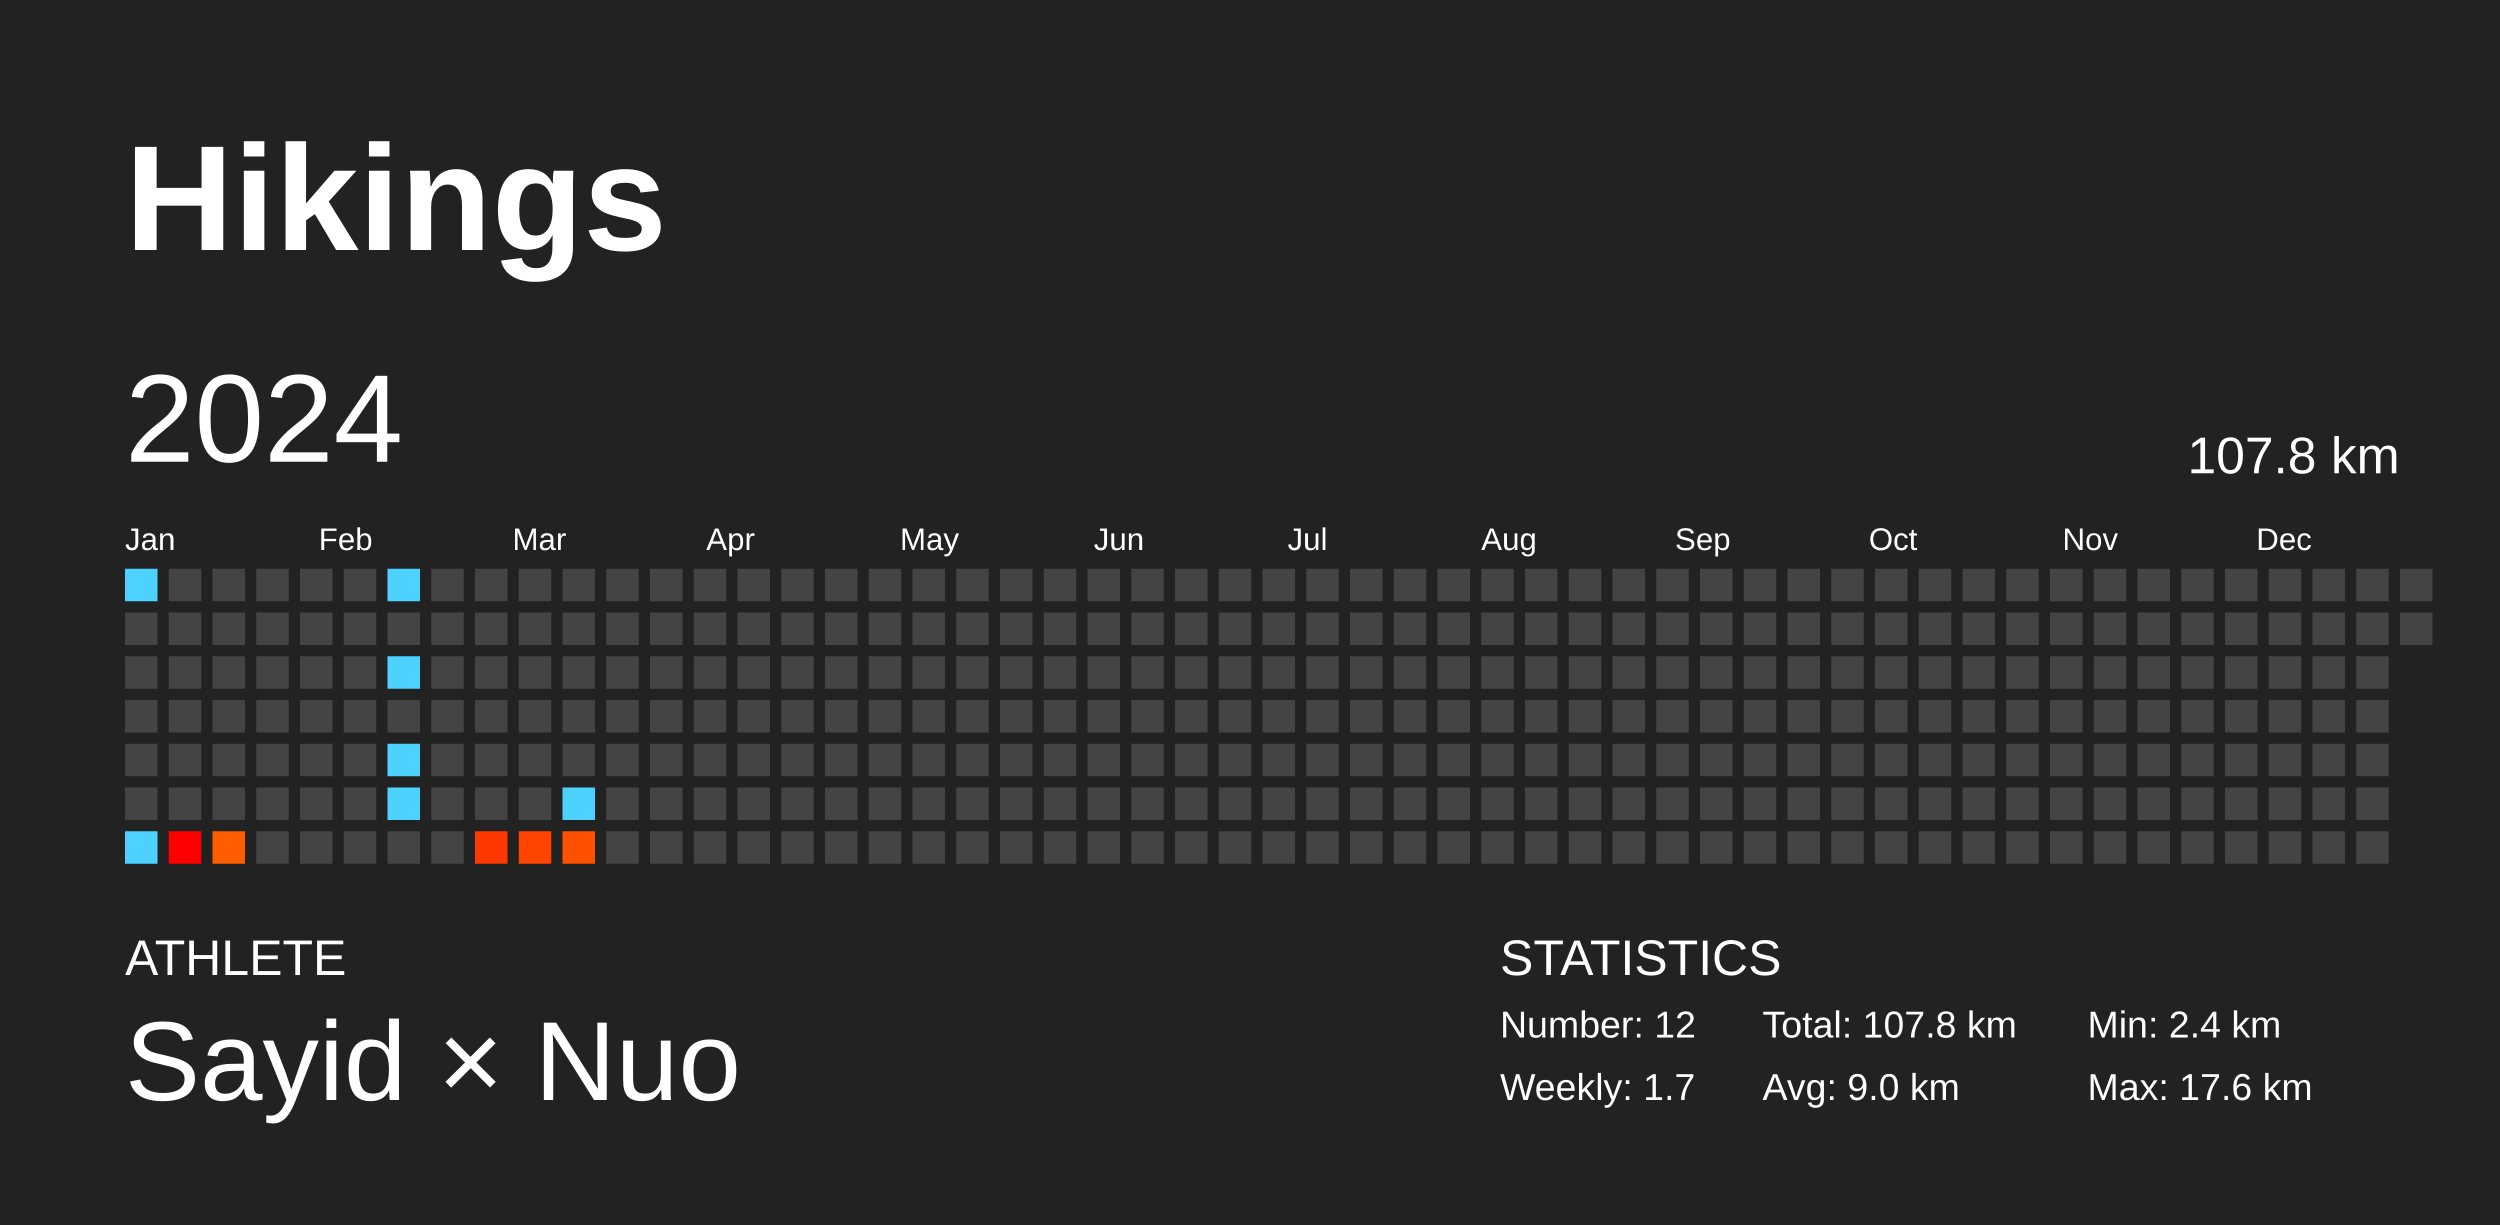
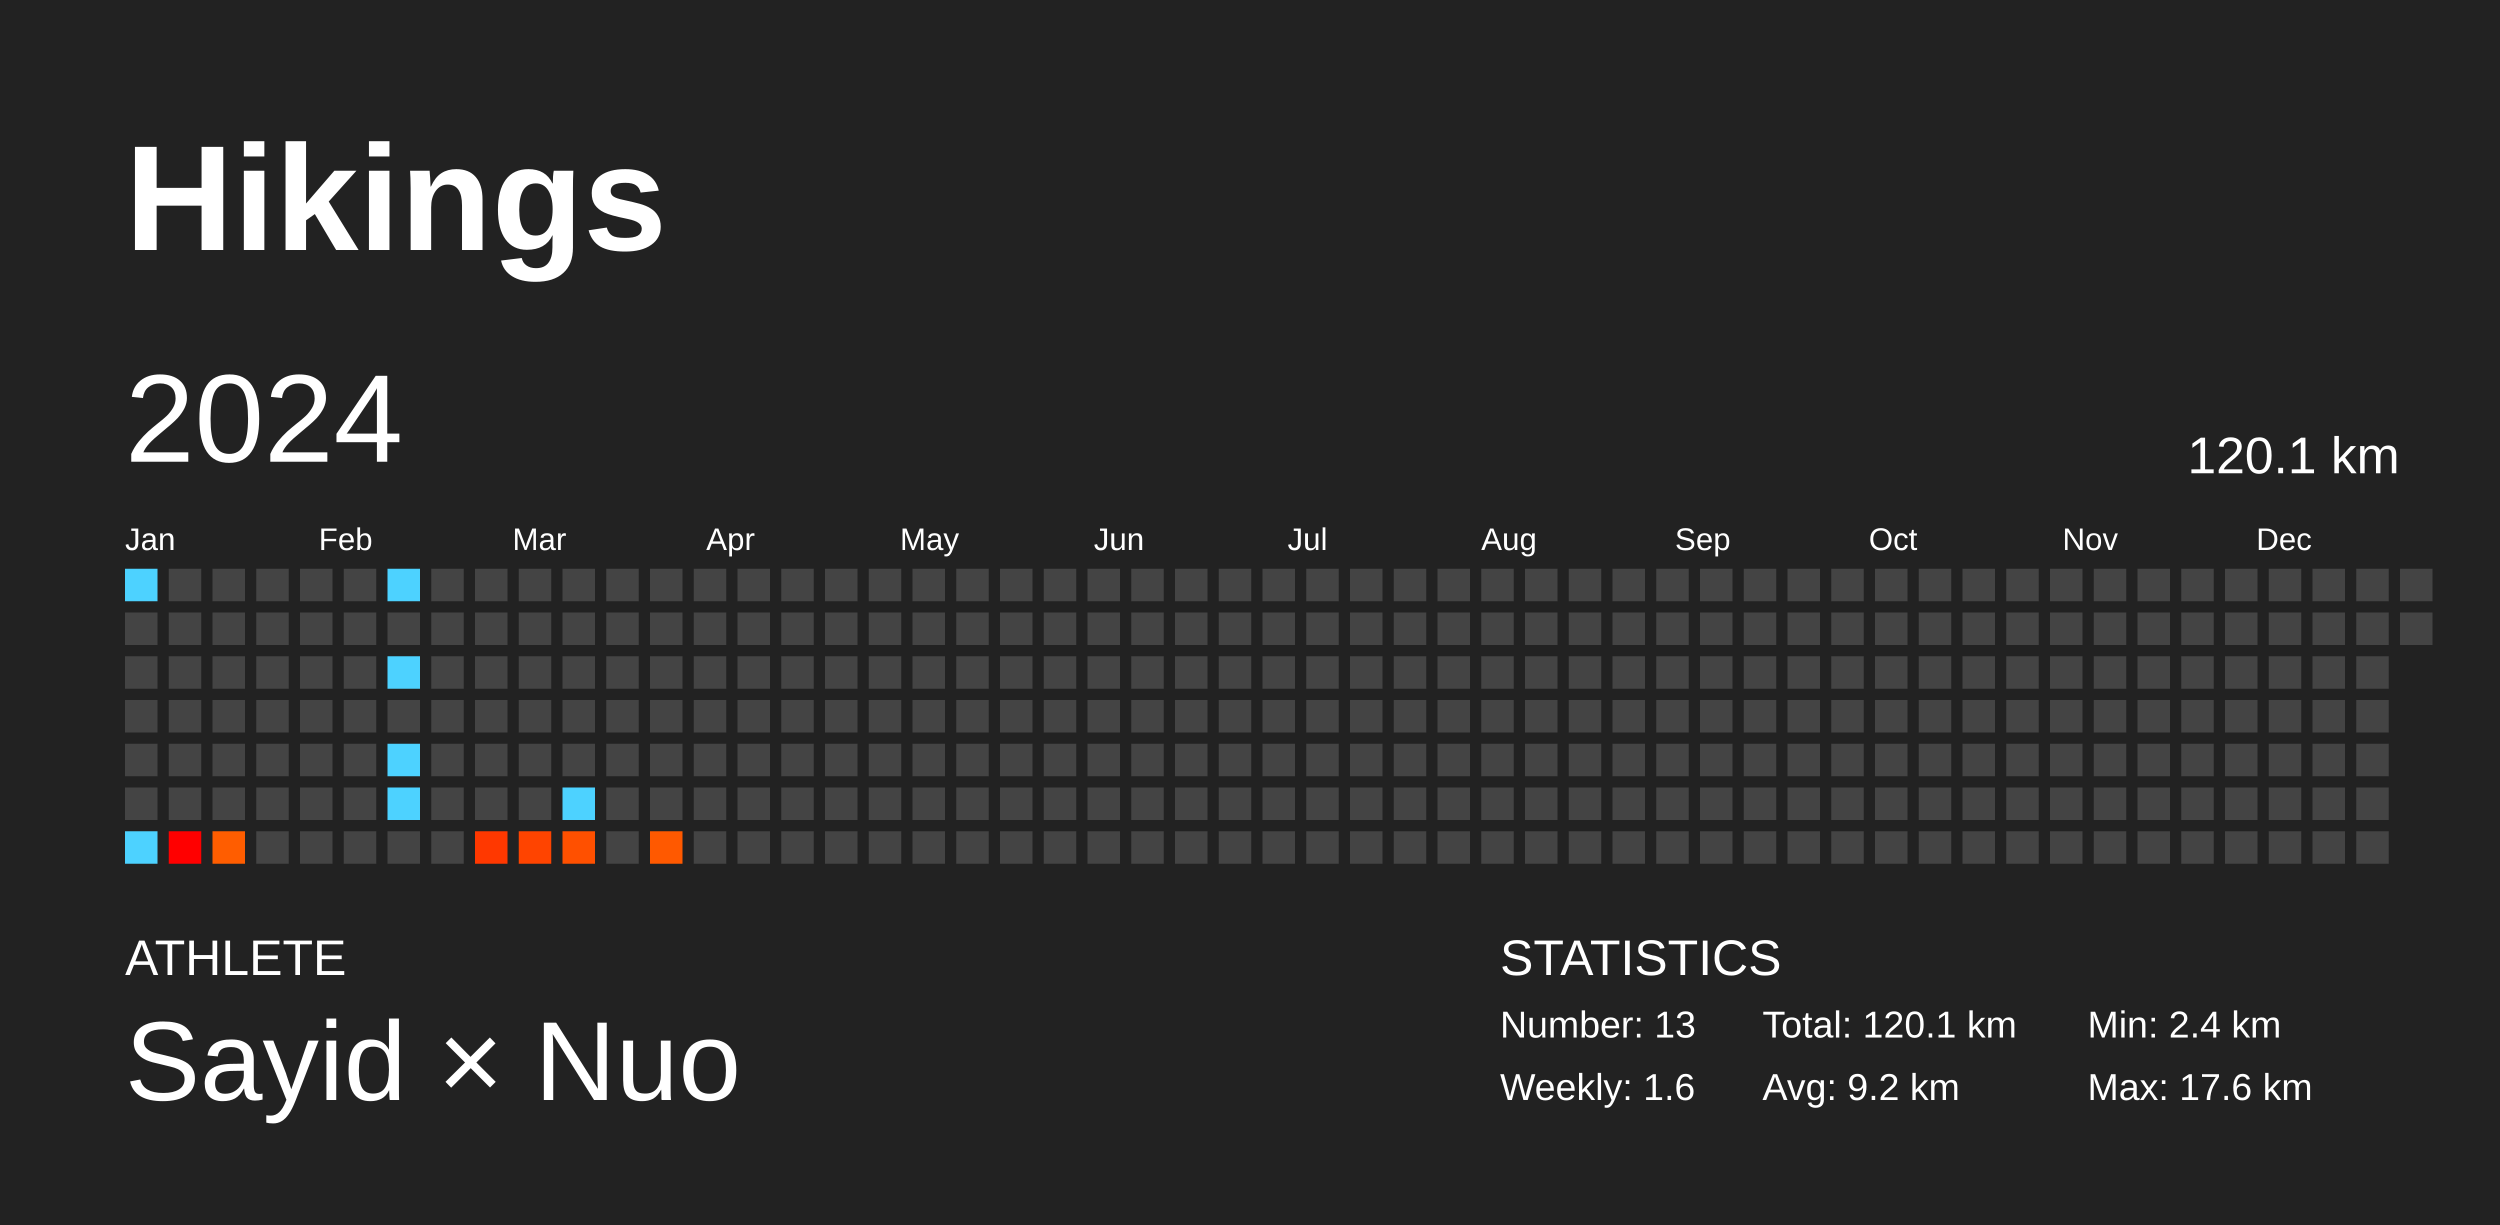
<svg xmlns="http://www.w3.org/2000/svg" baseProfile="full" height="98mm" version="1.1" viewBox="0,0,200,98" width="200mm">
  <defs />
  <rect fill="#222222" height="98" width="200" x="0" y="0" />
  <text fill="#FFFFFF" style="font-size:12px; font-family:Arial; font-weight:bold;" x="10" y="20">Hikings</text>
  <text fill="#FFFFFF" style="font-size:4px; font-family:Arial" x="10" y="78">ATHLETE</text>
  <text fill="#FFFFFF" style="font-size:9px; font-family:Arial" x="10" y="88">Sayid × Nuo</text>
  <text fill="#FFFFFF" style="font-size:4px; font-family:Arial" x="120" y="78">STATISTICS</text>
-   <text fill="#FFFFFF" style="font-size:3px; font-family:Arial" x="120" y="83">Number: 12</text>
-   <text fill="#FFFFFF" style="font-size:3px; font-family:Arial" x="120" y="88">Weekly: 1.7</text>
-   <text fill="#FFFFFF" style="font-size:3px; font-family:Arial" x="141" y="83">Total: 107.8 km</text>
-   <text fill="#FFFFFF" style="font-size:3px; font-family:Arial" x="141" y="88">Avg: 9.0 km</text>
+   <text fill="#FFFFFF" style="font-size:3px; font-family:Arial" x="120" y="83">Number: 13</text>
+   <text fill="#FFFFFF" style="font-size:3px; font-family:Arial" x="120" y="88">Weekly: 1.6</text>
+   <text fill="#FFFFFF" style="font-size:3px; font-family:Arial" x="141" y="83">Total: 120.1 km</text>
+   <text fill="#FFFFFF" style="font-size:3px; font-family:Arial" x="141" y="88">Avg: 9.2 km</text>
  <text fill="#FFFFFF" style="font-size:3px; font-family:Arial" x="167" y="83">Min: 2.4 km</text>
  <text fill="#FFFFFF" style="font-size:3px; font-family:Arial" x="167" y="88">Max: 17.6 km</text>
  <text dominant-baseline="hanging" fill="#FFFFFF" style="font-size:10.0px; font-family:Arial;" x="10" y="30">2024</text>
-   <text dominant-baseline="hanging" fill="#FFFFFF" style="font-size:4.125px; font-family:Arial;" x="175" y="35">107.8 km</text>
+   <text dominant-baseline="hanging" fill="#FFFFFF" style="font-size:4.125px; font-family:Arial;" x="175" y="35">120.1 km</text>
  <text fill="#FFFFFF" style="font-size:2.5px; font-family:Arial" x="10.0" y="44">Jan</text>
  <text fill="#FFFFFF" style="font-size:2.5px; font-family:Arial" x="25.5" y="44">Feb</text>
  <text fill="#FFFFFF" style="font-size:2.5px; font-family:Arial" x="41.0" y="44">Mar</text>
  <text fill="#FFFFFF" style="font-size:2.5px; font-family:Arial" x="56.5" y="44">Apr</text>
  <text fill="#FFFFFF" style="font-size:2.5px; font-family:Arial" x="72.0" y="44">May</text>
  <text fill="#FFFFFF" style="font-size:2.5px; font-family:Arial" x="87.5" y="44">Jun</text>
  <text fill="#FFFFFF" style="font-size:2.5px; font-family:Arial" x="103.0" y="44">Jul</text>
  <text fill="#FFFFFF" style="font-size:2.5px; font-family:Arial" x="118.5" y="44">Aug</text>
  <text fill="#FFFFFF" style="font-size:2.5px; font-family:Arial" x="134.0" y="44">Sep</text>
  <text fill="#FFFFFF" style="font-size:2.5px; font-family:Arial" x="149.5" y="44">Oct</text>
  <text fill="#FFFFFF" style="font-size:2.5px; font-family:Arial" x="165.0" y="44">Nov</text>
  <text fill="#FFFFFF" style="font-size:2.5px; font-family:Arial" x="180.5" y="44">Dec</text>
  <rect fill="#4dd2ff" height="2.6" width="2.6" x="10.0" y="45.5" />
  <rect fill="#444444" height="2.6" width="2.6" x="10.0" y="49.0" />
  <rect fill="#444444" height="2.6" width="2.6" x="10.0" y="52.5" />
  <rect fill="#444444" height="2.6" width="2.6" x="10.0" y="56.0" />
  <rect fill="#444444" height="2.6" width="2.6" x="10.0" y="59.5" />
  <rect fill="#444444" height="2.6" width="2.6" x="10.0" y="63.0" />
  <rect fill="#4dd2ff" height="2.6" width="2.6" x="10.0" y="66.5" />
  <rect fill="#444444" height="2.6" width="2.6" x="13.5" y="45.5" />
  <rect fill="#444444" height="2.6" width="2.6" x="13.5" y="49.0" />
  <rect fill="#444444" height="2.6" width="2.6" x="13.5" y="52.5" />
  <rect fill="#444444" height="2.6" width="2.6" x="13.5" y="56.0" />
  <rect fill="#444444" height="2.6" width="2.6" x="13.5" y="59.5" />
  <rect fill="#444444" height="2.6" width="2.6" x="13.5" y="63.0" />
  <rect fill="#ff0000" height="2.6" width="2.6" x="13.5" y="66.5" />
  <rect fill="#444444" height="2.6" width="2.6" x="17.0" y="45.5" />
  <rect fill="#444444" height="2.6" width="2.6" x="17.0" y="49.0" />
  <rect fill="#444444" height="2.6" width="2.6" x="17.0" y="52.5" />
  <rect fill="#444444" height="2.6" width="2.6" x="17.0" y="56.0" />
  <rect fill="#444444" height="2.6" width="2.6" x="17.0" y="59.5" />
  <rect fill="#444444" height="2.6" width="2.6" x="17.0" y="63.0" />
  <rect fill="#ff5d00" height="2.6" width="2.6" x="17.0" y="66.5" />
  <rect fill="#444444" height="2.6" width="2.6" x="20.5" y="45.5" />
  <rect fill="#444444" height="2.6" width="2.6" x="20.5" y="49.0" />
  <rect fill="#444444" height="2.6" width="2.6" x="20.5" y="52.5" />
  <rect fill="#444444" height="2.6" width="2.6" x="20.5" y="56.0" />
  <rect fill="#444444" height="2.6" width="2.6" x="20.5" y="59.5" />
  <rect fill="#444444" height="2.6" width="2.6" x="20.5" y="63.0" />
  <rect fill="#444444" height="2.6" width="2.6" x="20.5" y="66.5" />
  <rect fill="#444444" height="2.6" width="2.6" x="24.0" y="45.5" />
  <rect fill="#444444" height="2.6" width="2.6" x="24.0" y="49.0" />
  <rect fill="#444444" height="2.6" width="2.6" x="24.0" y="52.5" />
  <rect fill="#444444" height="2.6" width="2.6" x="24.0" y="56.0" />
  <rect fill="#444444" height="2.6" width="2.6" x="24.0" y="59.5" />
  <rect fill="#444444" height="2.6" width="2.6" x="24.0" y="63.0" />
  <rect fill="#444444" height="2.6" width="2.6" x="24.0" y="66.5" />
  <rect fill="#444444" height="2.6" width="2.6" x="27.5" y="45.5" />
  <rect fill="#444444" height="2.6" width="2.6" x="27.5" y="49.0" />
  <rect fill="#444444" height="2.6" width="2.6" x="27.5" y="52.5" />
  <rect fill="#444444" height="2.6" width="2.6" x="27.5" y="56.0" />
  <rect fill="#444444" height="2.6" width="2.6" x="27.5" y="59.5" />
  <rect fill="#444444" height="2.6" width="2.6" x="27.5" y="63.0" />
  <rect fill="#444444" height="2.6" width="2.6" x="27.5" y="66.5" />
  <rect fill="#4dd2ff" height="2.6" width="2.6" x="31.0" y="45.5" />
  <rect fill="#444444" height="2.6" width="2.6" x="31.0" y="49.0" />
  <rect fill="#4dd2ff" height="2.6" width="2.6" x="31.0" y="52.5" />
  <rect fill="#444444" height="2.6" width="2.6" x="31.0" y="56.0" />
  <rect fill="#4dd2ff" height="2.6" width="2.6" x="31.0" y="59.5" />
  <rect fill="#4dd2ff" height="2.6" width="2.6" x="31.0" y="63.0" />
  <rect fill="#444444" height="2.6" width="2.6" x="31.0" y="66.5" />
  <rect fill="#444444" height="2.6" width="2.6" x="34.5" y="45.5" />
  <rect fill="#444444" height="2.6" width="2.6" x="34.5" y="49.0" />
  <rect fill="#444444" height="2.6" width="2.6" x="34.5" y="52.5" />
  <rect fill="#444444" height="2.6" width="2.6" x="34.5" y="56.0" />
  <rect fill="#444444" height="2.6" width="2.6" x="34.5" y="59.5" />
  <rect fill="#444444" height="2.6" width="2.6" x="34.5" y="63.0" />
  <rect fill="#444444" height="2.6" width="2.6" x="34.5" y="66.5" />
  <rect fill="#444444" height="2.6" width="2.6" x="38.0" y="45.5" />
  <rect fill="#444444" height="2.6" width="2.6" x="38.0" y="49.0" />
  <rect fill="#444444" height="2.6" width="2.6" x="38.0" y="52.5" />
  <rect fill="#444444" height="2.6" width="2.6" x="38.0" y="56.0" />
  <rect fill="#444444" height="2.6" width="2.6" x="38.0" y="59.5" />
  <rect fill="#444444" height="2.6" width="2.6" x="38.0" y="63.0" />
  <rect fill="#ff3800" height="2.6" width="2.6" x="38.0" y="66.5" />
  <rect fill="#444444" height="2.6" width="2.6" x="41.5" y="45.5" />
  <rect fill="#444444" height="2.6" width="2.6" x="41.5" y="49.0" />
  <rect fill="#444444" height="2.6" width="2.6" x="41.5" y="52.5" />
  <rect fill="#444444" height="2.6" width="2.6" x="41.5" y="56.0" />
  <rect fill="#444444" height="2.6" width="2.6" x="41.5" y="59.5" />
  <rect fill="#444444" height="2.6" width="2.6" x="41.5" y="63.0" />
  <rect fill="#ff4400" height="2.6" width="2.6" x="41.5" y="66.5" />
  <rect fill="#444444" height="2.6" width="2.6" x="45.0" y="45.5" />
  <rect fill="#444444" height="2.6" width="2.6" x="45.0" y="49.0" />
  <rect fill="#444444" height="2.6" width="2.6" x="45.0" y="52.5" />
  <rect fill="#444444" height="2.6" width="2.6" x="45.0" y="56.0" />
  <rect fill="#444444" height="2.6" width="2.6" x="45.0" y="59.5" />
  <rect fill="#4dd2ff" height="2.6" width="2.6" x="45.0" y="63.0" />
  <rect fill="#ff5000" height="2.6" width="2.6" x="45.0" y="66.5" />
  <rect fill="#444444" height="2.6" width="2.6" x="48.5" y="45.5" />
  <rect fill="#444444" height="2.6" width="2.6" x="48.5" y="49.0" />
  <rect fill="#444444" height="2.6" width="2.6" x="48.5" y="52.5" />
  <rect fill="#444444" height="2.6" width="2.6" x="48.5" y="56.0" />
  <rect fill="#444444" height="2.6" width="2.6" x="48.5" y="59.5" />
  <rect fill="#444444" height="2.6" width="2.6" x="48.5" y="63.0" />
  <rect fill="#444444" height="2.6" width="2.6" x="48.5" y="66.5" />
  <rect fill="#444444" height="2.6" width="2.6" x="52.0" y="45.5" />
  <rect fill="#444444" height="2.6" width="2.6" x="52.0" y="49.0" />
  <rect fill="#444444" height="2.6" width="2.6" x="52.0" y="52.5" />
  <rect fill="#444444" height="2.6" width="2.6" x="52.0" y="56.0" />
  <rect fill="#444444" height="2.6" width="2.6" x="52.0" y="59.5" />
  <rect fill="#444444" height="2.6" width="2.6" x="52.0" y="63.0" />
-   <rect fill="#444444" height="2.6" width="2.6" x="52.0" y="66.5" />
+   <rect fill="#ff5900" height="2.6" width="2.6" x="52.0" y="66.5" />
  <rect fill="#444444" height="2.6" width="2.6" x="55.5" y="45.5" />
  <rect fill="#444444" height="2.6" width="2.6" x="55.5" y="49.0" />
  <rect fill="#444444" height="2.6" width="2.6" x="55.5" y="52.5" />
  <rect fill="#444444" height="2.6" width="2.6" x="55.5" y="56.0" />
  <rect fill="#444444" height="2.6" width="2.6" x="55.5" y="59.5" />
  <rect fill="#444444" height="2.6" width="2.6" x="55.5" y="63.0" />
  <rect fill="#444444" height="2.6" width="2.6" x="55.5" y="66.5" />
  <rect fill="#444444" height="2.6" width="2.6" x="59.0" y="45.5" />
  <rect fill="#444444" height="2.6" width="2.6" x="59.0" y="49.0" />
  <rect fill="#444444" height="2.6" width="2.6" x="59.0" y="52.5" />
  <rect fill="#444444" height="2.6" width="2.6" x="59.0" y="56.0" />
  <rect fill="#444444" height="2.6" width="2.6" x="59.0" y="59.5" />
  <rect fill="#444444" height="2.6" width="2.6" x="59.0" y="63.0" />
  <rect fill="#444444" height="2.6" width="2.6" x="59.0" y="66.5" />
  <rect fill="#444444" height="2.6" width="2.6" x="62.5" y="45.5" />
  <rect fill="#444444" height="2.6" width="2.6" x="62.5" y="49.0" />
  <rect fill="#444444" height="2.6" width="2.6" x="62.5" y="52.5" />
  <rect fill="#444444" height="2.6" width="2.6" x="62.5" y="56.0" />
  <rect fill="#444444" height="2.6" width="2.6" x="62.5" y="59.5" />
  <rect fill="#444444" height="2.6" width="2.6" x="62.5" y="63.0" />
  <rect fill="#444444" height="2.6" width="2.6" x="62.5" y="66.5" />
  <rect fill="#444444" height="2.6" width="2.6" x="66.0" y="45.5" />
  <rect fill="#444444" height="2.6" width="2.6" x="66.0" y="49.0" />
  <rect fill="#444444" height="2.6" width="2.6" x="66.0" y="52.5" />
  <rect fill="#444444" height="2.6" width="2.6" x="66.0" y="56.0" />
  <rect fill="#444444" height="2.6" width="2.6" x="66.0" y="59.5" />
  <rect fill="#444444" height="2.6" width="2.6" x="66.0" y="63.0" />
  <rect fill="#444444" height="2.6" width="2.6" x="66.0" y="66.5" />
  <rect fill="#444444" height="2.6" width="2.6" x="69.5" y="45.5" />
  <rect fill="#444444" height="2.6" width="2.6" x="69.5" y="49.0" />
  <rect fill="#444444" height="2.6" width="2.6" x="69.5" y="52.5" />
  <rect fill="#444444" height="2.6" width="2.6" x="69.5" y="56.0" />
  <rect fill="#444444" height="2.6" width="2.6" x="69.5" y="59.5" />
  <rect fill="#444444" height="2.6" width="2.6" x="69.5" y="63.0" />
  <rect fill="#444444" height="2.6" width="2.6" x="69.5" y="66.5" />
  <rect fill="#444444" height="2.6" width="2.6" x="73.0" y="45.5" />
  <rect fill="#444444" height="2.6" width="2.6" x="73.0" y="49.0" />
  <rect fill="#444444" height="2.6" width="2.6" x="73.0" y="52.5" />
  <rect fill="#444444" height="2.6" width="2.6" x="73.0" y="56.0" />
  <rect fill="#444444" height="2.6" width="2.6" x="73.0" y="59.5" />
  <rect fill="#444444" height="2.6" width="2.6" x="73.0" y="63.0" />
  <rect fill="#444444" height="2.6" width="2.6" x="73.0" y="66.5" />
  <rect fill="#444444" height="2.6" width="2.6" x="76.5" y="45.5" />
  <rect fill="#444444" height="2.6" width="2.6" x="76.5" y="49.0" />
  <rect fill="#444444" height="2.6" width="2.6" x="76.5" y="52.5" />
  <rect fill="#444444" height="2.6" width="2.6" x="76.5" y="56.0" />
  <rect fill="#444444" height="2.6" width="2.6" x="76.5" y="59.5" />
  <rect fill="#444444" height="2.6" width="2.6" x="76.5" y="63.0" />
  <rect fill="#444444" height="2.6" width="2.6" x="76.5" y="66.5" />
  <rect fill="#444444" height="2.6" width="2.6" x="80.0" y="45.5" />
  <rect fill="#444444" height="2.6" width="2.6" x="80.0" y="49.0" />
  <rect fill="#444444" height="2.6" width="2.6" x="80.0" y="52.5" />
  <rect fill="#444444" height="2.6" width="2.6" x="80.0" y="56.0" />
  <rect fill="#444444" height="2.6" width="2.6" x="80.0" y="59.5" />
  <rect fill="#444444" height="2.6" width="2.6" x="80.0" y="63.0" />
  <rect fill="#444444" height="2.6" width="2.6" x="80.0" y="66.5" />
  <rect fill="#444444" height="2.6" width="2.6" x="83.5" y="45.5" />
  <rect fill="#444444" height="2.6" width="2.6" x="83.5" y="49.0" />
  <rect fill="#444444" height="2.6" width="2.6" x="83.5" y="52.5" />
  <rect fill="#444444" height="2.6" width="2.6" x="83.5" y="56.0" />
  <rect fill="#444444" height="2.6" width="2.6" x="83.5" y="59.5" />
  <rect fill="#444444" height="2.6" width="2.6" x="83.5" y="63.0" />
  <rect fill="#444444" height="2.6" width="2.6" x="83.5" y="66.5" />
  <rect fill="#444444" height="2.6" width="2.6" x="87.0" y="45.5" />
  <rect fill="#444444" height="2.6" width="2.6" x="87.0" y="49.0" />
  <rect fill="#444444" height="2.6" width="2.6" x="87.0" y="52.5" />
  <rect fill="#444444" height="2.6" width="2.6" x="87.0" y="56.0" />
  <rect fill="#444444" height="2.6" width="2.6" x="87.0" y="59.5" />
  <rect fill="#444444" height="2.6" width="2.6" x="87.0" y="63.0" />
  <rect fill="#444444" height="2.6" width="2.6" x="87.0" y="66.5" />
  <rect fill="#444444" height="2.6" width="2.6" x="90.5" y="45.5" />
  <rect fill="#444444" height="2.6" width="2.6" x="90.5" y="49.0" />
  <rect fill="#444444" height="2.6" width="2.6" x="90.5" y="52.5" />
  <rect fill="#444444" height="2.6" width="2.6" x="90.5" y="56.0" />
  <rect fill="#444444" height="2.6" width="2.6" x="90.5" y="59.5" />
  <rect fill="#444444" height="2.6" width="2.6" x="90.5" y="63.0" />
  <rect fill="#444444" height="2.6" width="2.6" x="90.5" y="66.5" />
  <rect fill="#444444" height="2.6" width="2.6" x="94.0" y="45.5" />
  <rect fill="#444444" height="2.6" width="2.6" x="94.0" y="49.0" />
  <rect fill="#444444" height="2.6" width="2.6" x="94.0" y="52.5" />
  <rect fill="#444444" height="2.6" width="2.6" x="94.0" y="56.0" />
  <rect fill="#444444" height="2.6" width="2.6" x="94.0" y="59.5" />
  <rect fill="#444444" height="2.6" width="2.6" x="94.0" y="63.0" />
  <rect fill="#444444" height="2.6" width="2.6" x="94.0" y="66.5" />
  <rect fill="#444444" height="2.6" width="2.6" x="97.5" y="45.5" />
  <rect fill="#444444" height="2.6" width="2.6" x="97.5" y="49.0" />
  <rect fill="#444444" height="2.6" width="2.6" x="97.5" y="52.5" />
  <rect fill="#444444" height="2.6" width="2.6" x="97.5" y="56.0" />
  <rect fill="#444444" height="2.6" width="2.6" x="97.5" y="59.5" />
  <rect fill="#444444" height="2.6" width="2.6" x="97.5" y="63.0" />
  <rect fill="#444444" height="2.6" width="2.6" x="97.5" y="66.5" />
  <rect fill="#444444" height="2.6" width="2.6" x="101.0" y="45.5" />
  <rect fill="#444444" height="2.6" width="2.6" x="101.0" y="49.0" />
  <rect fill="#444444" height="2.6" width="2.6" x="101.0" y="52.5" />
  <rect fill="#444444" height="2.6" width="2.6" x="101.0" y="56.0" />
  <rect fill="#444444" height="2.6" width="2.6" x="101.0" y="59.5" />
  <rect fill="#444444" height="2.6" width="2.6" x="101.0" y="63.0" />
  <rect fill="#444444" height="2.6" width="2.6" x="101.0" y="66.5" />
  <rect fill="#444444" height="2.6" width="2.6" x="104.5" y="45.5" />
  <rect fill="#444444" height="2.6" width="2.6" x="104.5" y="49.0" />
  <rect fill="#444444" height="2.6" width="2.6" x="104.5" y="52.5" />
  <rect fill="#444444" height="2.6" width="2.6" x="104.5" y="56.0" />
  <rect fill="#444444" height="2.6" width="2.6" x="104.5" y="59.5" />
  <rect fill="#444444" height="2.6" width="2.6" x="104.5" y="63.0" />
  <rect fill="#444444" height="2.6" width="2.6" x="104.5" y="66.5" />
  <rect fill="#444444" height="2.6" width="2.6" x="108.0" y="45.5" />
  <rect fill="#444444" height="2.6" width="2.6" x="108.0" y="49.0" />
  <rect fill="#444444" height="2.6" width="2.6" x="108.0" y="52.5" />
  <rect fill="#444444" height="2.6" width="2.6" x="108.0" y="56.0" />
  <rect fill="#444444" height="2.6" width="2.6" x="108.0" y="59.5" />
  <rect fill="#444444" height="2.6" width="2.6" x="108.0" y="63.0" />
  <rect fill="#444444" height="2.6" width="2.6" x="108.0" y="66.5" />
  <rect fill="#444444" height="2.6" width="2.6" x="111.5" y="45.5" />
  <rect fill="#444444" height="2.6" width="2.6" x="111.5" y="49.0" />
  <rect fill="#444444" height="2.6" width="2.6" x="111.5" y="52.5" />
  <rect fill="#444444" height="2.6" width="2.6" x="111.5" y="56.0" />
  <rect fill="#444444" height="2.6" width="2.6" x="111.5" y="59.5" />
  <rect fill="#444444" height="2.6" width="2.6" x="111.5" y="63.0" />
  <rect fill="#444444" height="2.6" width="2.6" x="111.5" y="66.5" />
  <rect fill="#444444" height="2.6" width="2.6" x="115.0" y="45.5" />
  <rect fill="#444444" height="2.6" width="2.6" x="115.0" y="49.0" />
  <rect fill="#444444" height="2.6" width="2.6" x="115.0" y="52.5" />
  <rect fill="#444444" height="2.6" width="2.6" x="115.0" y="56.0" />
  <rect fill="#444444" height="2.6" width="2.6" x="115.0" y="59.5" />
  <rect fill="#444444" height="2.6" width="2.6" x="115.0" y="63.0" />
  <rect fill="#444444" height="2.6" width="2.6" x="115.0" y="66.5" />
  <rect fill="#444444" height="2.6" width="2.6" x="118.5" y="45.5" />
  <rect fill="#444444" height="2.6" width="2.6" x="118.5" y="49.0" />
  <rect fill="#444444" height="2.6" width="2.6" x="118.5" y="52.5" />
  <rect fill="#444444" height="2.6" width="2.6" x="118.5" y="56.0" />
  <rect fill="#444444" height="2.6" width="2.6" x="118.5" y="59.5" />
  <rect fill="#444444" height="2.6" width="2.6" x="118.5" y="63.0" />
  <rect fill="#444444" height="2.6" width="2.6" x="118.5" y="66.5" />
  <rect fill="#444444" height="2.6" width="2.6" x="122.0" y="45.5" />
  <rect fill="#444444" height="2.6" width="2.6" x="122.0" y="49.0" />
  <rect fill="#444444" height="2.6" width="2.6" x="122.0" y="52.5" />
  <rect fill="#444444" height="2.6" width="2.6" x="122.0" y="56.0" />
  <rect fill="#444444" height="2.6" width="2.6" x="122.0" y="59.5" />
  <rect fill="#444444" height="2.6" width="2.6" x="122.0" y="63.0" />
  <rect fill="#444444" height="2.6" width="2.6" x="122.0" y="66.5" />
  <rect fill="#444444" height="2.6" width="2.6" x="125.5" y="45.5" />
  <rect fill="#444444" height="2.6" width="2.6" x="125.5" y="49.0" />
  <rect fill="#444444" height="2.6" width="2.6" x="125.5" y="52.5" />
  <rect fill="#444444" height="2.6" width="2.6" x="125.5" y="56.0" />
  <rect fill="#444444" height="2.6" width="2.6" x="125.5" y="59.5" />
  <rect fill="#444444" height="2.6" width="2.6" x="125.5" y="63.0" />
  <rect fill="#444444" height="2.6" width="2.6" x="125.5" y="66.5" />
  <rect fill="#444444" height="2.6" width="2.6" x="129.0" y="45.5" />
  <rect fill="#444444" height="2.6" width="2.6" x="129.0" y="49.0" />
  <rect fill="#444444" height="2.6" width="2.6" x="129.0" y="52.5" />
  <rect fill="#444444" height="2.6" width="2.6" x="129.0" y="56.0" />
  <rect fill="#444444" height="2.6" width="2.6" x="129.0" y="59.5" />
  <rect fill="#444444" height="2.6" width="2.6" x="129.0" y="63.0" />
  <rect fill="#444444" height="2.6" width="2.6" x="129.0" y="66.5" />
  <rect fill="#444444" height="2.6" width="2.6" x="132.5" y="45.5" />
  <rect fill="#444444" height="2.6" width="2.6" x="132.5" y="49.0" />
  <rect fill="#444444" height="2.6" width="2.6" x="132.5" y="52.5" />
  <rect fill="#444444" height="2.6" width="2.6" x="132.5" y="56.0" />
  <rect fill="#444444" height="2.6" width="2.6" x="132.5" y="59.5" />
  <rect fill="#444444" height="2.6" width="2.6" x="132.5" y="63.0" />
  <rect fill="#444444" height="2.6" width="2.6" x="132.5" y="66.5" />
  <rect fill="#444444" height="2.6" width="2.6" x="136.0" y="45.5" />
  <rect fill="#444444" height="2.6" width="2.6" x="136.0" y="49.0" />
  <rect fill="#444444" height="2.6" width="2.6" x="136.0" y="52.5" />
  <rect fill="#444444" height="2.6" width="2.6" x="136.0" y="56.0" />
  <rect fill="#444444" height="2.6" width="2.6" x="136.0" y="59.5" />
  <rect fill="#444444" height="2.6" width="2.6" x="136.0" y="63.0" />
  <rect fill="#444444" height="2.6" width="2.6" x="136.0" y="66.5" />
  <rect fill="#444444" height="2.6" width="2.6" x="139.5" y="45.5" />
  <rect fill="#444444" height="2.6" width="2.6" x="139.5" y="49.0" />
  <rect fill="#444444" height="2.6" width="2.6" x="139.5" y="52.5" />
  <rect fill="#444444" height="2.6" width="2.6" x="139.5" y="56.0" />
  <rect fill="#444444" height="2.6" width="2.6" x="139.5" y="59.5" />
  <rect fill="#444444" height="2.6" width="2.6" x="139.5" y="63.0" />
  <rect fill="#444444" height="2.6" width="2.6" x="139.5" y="66.5" />
  <rect fill="#444444" height="2.6" width="2.6" x="143.0" y="45.5" />
  <rect fill="#444444" height="2.6" width="2.6" x="143.0" y="49.0" />
  <rect fill="#444444" height="2.6" width="2.6" x="143.0" y="52.5" />
  <rect fill="#444444" height="2.6" width="2.6" x="143.0" y="56.0" />
  <rect fill="#444444" height="2.6" width="2.6" x="143.0" y="59.5" />
  <rect fill="#444444" height="2.6" width="2.6" x="143.0" y="63.0" />
  <rect fill="#444444" height="2.6" width="2.6" x="143.0" y="66.5" />
  <rect fill="#444444" height="2.6" width="2.6" x="146.5" y="45.5" />
  <rect fill="#444444" height="2.6" width="2.6" x="146.5" y="49.0" />
  <rect fill="#444444" height="2.6" width="2.6" x="146.5" y="52.5" />
  <rect fill="#444444" height="2.6" width="2.6" x="146.5" y="56.0" />
  <rect fill="#444444" height="2.6" width="2.6" x="146.5" y="59.5" />
  <rect fill="#444444" height="2.6" width="2.6" x="146.5" y="63.0" />
  <rect fill="#444444" height="2.6" width="2.6" x="146.5" y="66.5" />
  <rect fill="#444444" height="2.6" width="2.6" x="150.0" y="45.5" />
  <rect fill="#444444" height="2.6" width="2.6" x="150.0" y="49.0" />
  <rect fill="#444444" height="2.6" width="2.6" x="150.0" y="52.5" />
  <rect fill="#444444" height="2.6" width="2.6" x="150.0" y="56.0" />
  <rect fill="#444444" height="2.6" width="2.6" x="150.0" y="59.5" />
  <rect fill="#444444" height="2.6" width="2.6" x="150.0" y="63.0" />
  <rect fill="#444444" height="2.6" width="2.6" x="150.0" y="66.5" />
  <rect fill="#444444" height="2.6" width="2.6" x="153.5" y="45.5" />
  <rect fill="#444444" height="2.6" width="2.6" x="153.5" y="49.0" />
  <rect fill="#444444" height="2.6" width="2.6" x="153.5" y="52.5" />
  <rect fill="#444444" height="2.6" width="2.6" x="153.5" y="56.0" />
  <rect fill="#444444" height="2.6" width="2.6" x="153.5" y="59.5" />
  <rect fill="#444444" height="2.6" width="2.6" x="153.5" y="63.0" />
  <rect fill="#444444" height="2.6" width="2.6" x="153.5" y="66.5" />
  <rect fill="#444444" height="2.6" width="2.6" x="157.0" y="45.5" />
  <rect fill="#444444" height="2.6" width="2.6" x="157.0" y="49.0" />
  <rect fill="#444444" height="2.6" width="2.6" x="157.0" y="52.5" />
  <rect fill="#444444" height="2.6" width="2.6" x="157.0" y="56.0" />
  <rect fill="#444444" height="2.6" width="2.6" x="157.0" y="59.5" />
  <rect fill="#444444" height="2.6" width="2.6" x="157.0" y="63.0" />
  <rect fill="#444444" height="2.6" width="2.6" x="157.0" y="66.5" />
  <rect fill="#444444" height="2.6" width="2.6" x="160.5" y="45.5" />
  <rect fill="#444444" height="2.6" width="2.6" x="160.5" y="49.0" />
  <rect fill="#444444" height="2.6" width="2.6" x="160.5" y="52.5" />
  <rect fill="#444444" height="2.6" width="2.6" x="160.5" y="56.0" />
  <rect fill="#444444" height="2.6" width="2.6" x="160.5" y="59.5" />
  <rect fill="#444444" height="2.6" width="2.6" x="160.5" y="63.0" />
  <rect fill="#444444" height="2.6" width="2.6" x="160.5" y="66.5" />
  <rect fill="#444444" height="2.6" width="2.6" x="164.0" y="45.5" />
  <rect fill="#444444" height="2.6" width="2.6" x="164.0" y="49.0" />
  <rect fill="#444444" height="2.6" width="2.6" x="164.0" y="52.5" />
  <rect fill="#444444" height="2.6" width="2.6" x="164.0" y="56.0" />
  <rect fill="#444444" height="2.6" width="2.6" x="164.0" y="59.5" />
  <rect fill="#444444" height="2.6" width="2.6" x="164.0" y="63.0" />
  <rect fill="#444444" height="2.6" width="2.6" x="164.0" y="66.5" />
  <rect fill="#444444" height="2.6" width="2.6" x="167.5" y="45.5" />
  <rect fill="#444444" height="2.6" width="2.6" x="167.5" y="49.0" />
  <rect fill="#444444" height="2.6" width="2.6" x="167.5" y="52.5" />
  <rect fill="#444444" height="2.6" width="2.6" x="167.5" y="56.0" />
  <rect fill="#444444" height="2.6" width="2.6" x="167.5" y="59.5" />
  <rect fill="#444444" height="2.6" width="2.6" x="167.5" y="63.0" />
  <rect fill="#444444" height="2.6" width="2.6" x="167.5" y="66.5" />
  <rect fill="#444444" height="2.6" width="2.6" x="171.0" y="45.5" />
  <rect fill="#444444" height="2.6" width="2.6" x="171.0" y="49.0" />
  <rect fill="#444444" height="2.6" width="2.6" x="171.0" y="52.5" />
  <rect fill="#444444" height="2.6" width="2.6" x="171.0" y="56.0" />
  <rect fill="#444444" height="2.6" width="2.6" x="171.0" y="59.5" />
  <rect fill="#444444" height="2.6" width="2.6" x="171.0" y="63.0" />
  <rect fill="#444444" height="2.6" width="2.6" x="171.0" y="66.5" />
  <rect fill="#444444" height="2.6" width="2.6" x="174.5" y="45.5" />
  <rect fill="#444444" height="2.6" width="2.6" x="174.5" y="49.0" />
  <rect fill="#444444" height="2.6" width="2.6" x="174.5" y="52.5" />
  <rect fill="#444444" height="2.6" width="2.6" x="174.5" y="56.0" />
  <rect fill="#444444" height="2.6" width="2.6" x="174.5" y="59.5" />
  <rect fill="#444444" height="2.6" width="2.6" x="174.5" y="63.0" />
  <rect fill="#444444" height="2.6" width="2.6" x="174.5" y="66.5" />
  <rect fill="#444444" height="2.6" width="2.6" x="178.0" y="45.5" />
  <rect fill="#444444" height="2.6" width="2.6" x="178.0" y="49.0" />
  <rect fill="#444444" height="2.6" width="2.6" x="178.0" y="52.5" />
  <rect fill="#444444" height="2.6" width="2.6" x="178.0" y="56.0" />
  <rect fill="#444444" height="2.6" width="2.6" x="178.0" y="59.5" />
  <rect fill="#444444" height="2.6" width="2.6" x="178.0" y="63.0" />
  <rect fill="#444444" height="2.6" width="2.6" x="178.0" y="66.5" />
  <rect fill="#444444" height="2.6" width="2.6" x="181.5" y="45.5" />
  <rect fill="#444444" height="2.6" width="2.6" x="181.5" y="49.0" />
  <rect fill="#444444" height="2.6" width="2.6" x="181.5" y="52.5" />
  <rect fill="#444444" height="2.6" width="2.6" x="181.5" y="56.0" />
  <rect fill="#444444" height="2.6" width="2.6" x="181.5" y="59.5" />
  <rect fill="#444444" height="2.6" width="2.6" x="181.5" y="63.0" />
  <rect fill="#444444" height="2.6" width="2.6" x="181.5" y="66.5" />
  <rect fill="#444444" height="2.6" width="2.6" x="185.0" y="45.5" />
  <rect fill="#444444" height="2.6" width="2.6" x="185.0" y="49.0" />
  <rect fill="#444444" height="2.6" width="2.6" x="185.0" y="52.5" />
  <rect fill="#444444" height="2.6" width="2.6" x="185.0" y="56.0" />
  <rect fill="#444444" height="2.6" width="2.6" x="185.0" y="59.5" />
  <rect fill="#444444" height="2.6" width="2.6" x="185.0" y="63.0" />
  <rect fill="#444444" height="2.6" width="2.6" x="185.0" y="66.5" />
  <rect fill="#444444" height="2.6" width="2.6" x="188.5" y="45.5" />
  <rect fill="#444444" height="2.6" width="2.6" x="188.5" y="49.0" />
  <rect fill="#444444" height="2.6" width="2.6" x="188.5" y="52.5" />
  <rect fill="#444444" height="2.6" width="2.6" x="188.5" y="56.0" />
  <rect fill="#444444" height="2.6" width="2.6" x="188.5" y="59.5" />
  <rect fill="#444444" height="2.6" width="2.6" x="188.5" y="63.0" />
  <rect fill="#444444" height="2.6" width="2.6" x="188.5" y="66.5" />
  <rect fill="#444444" height="2.6" width="2.6" x="192.0" y="45.5" />
  <rect fill="#444444" height="2.6" width="2.6" x="192.0" y="49.0" />
</svg>
